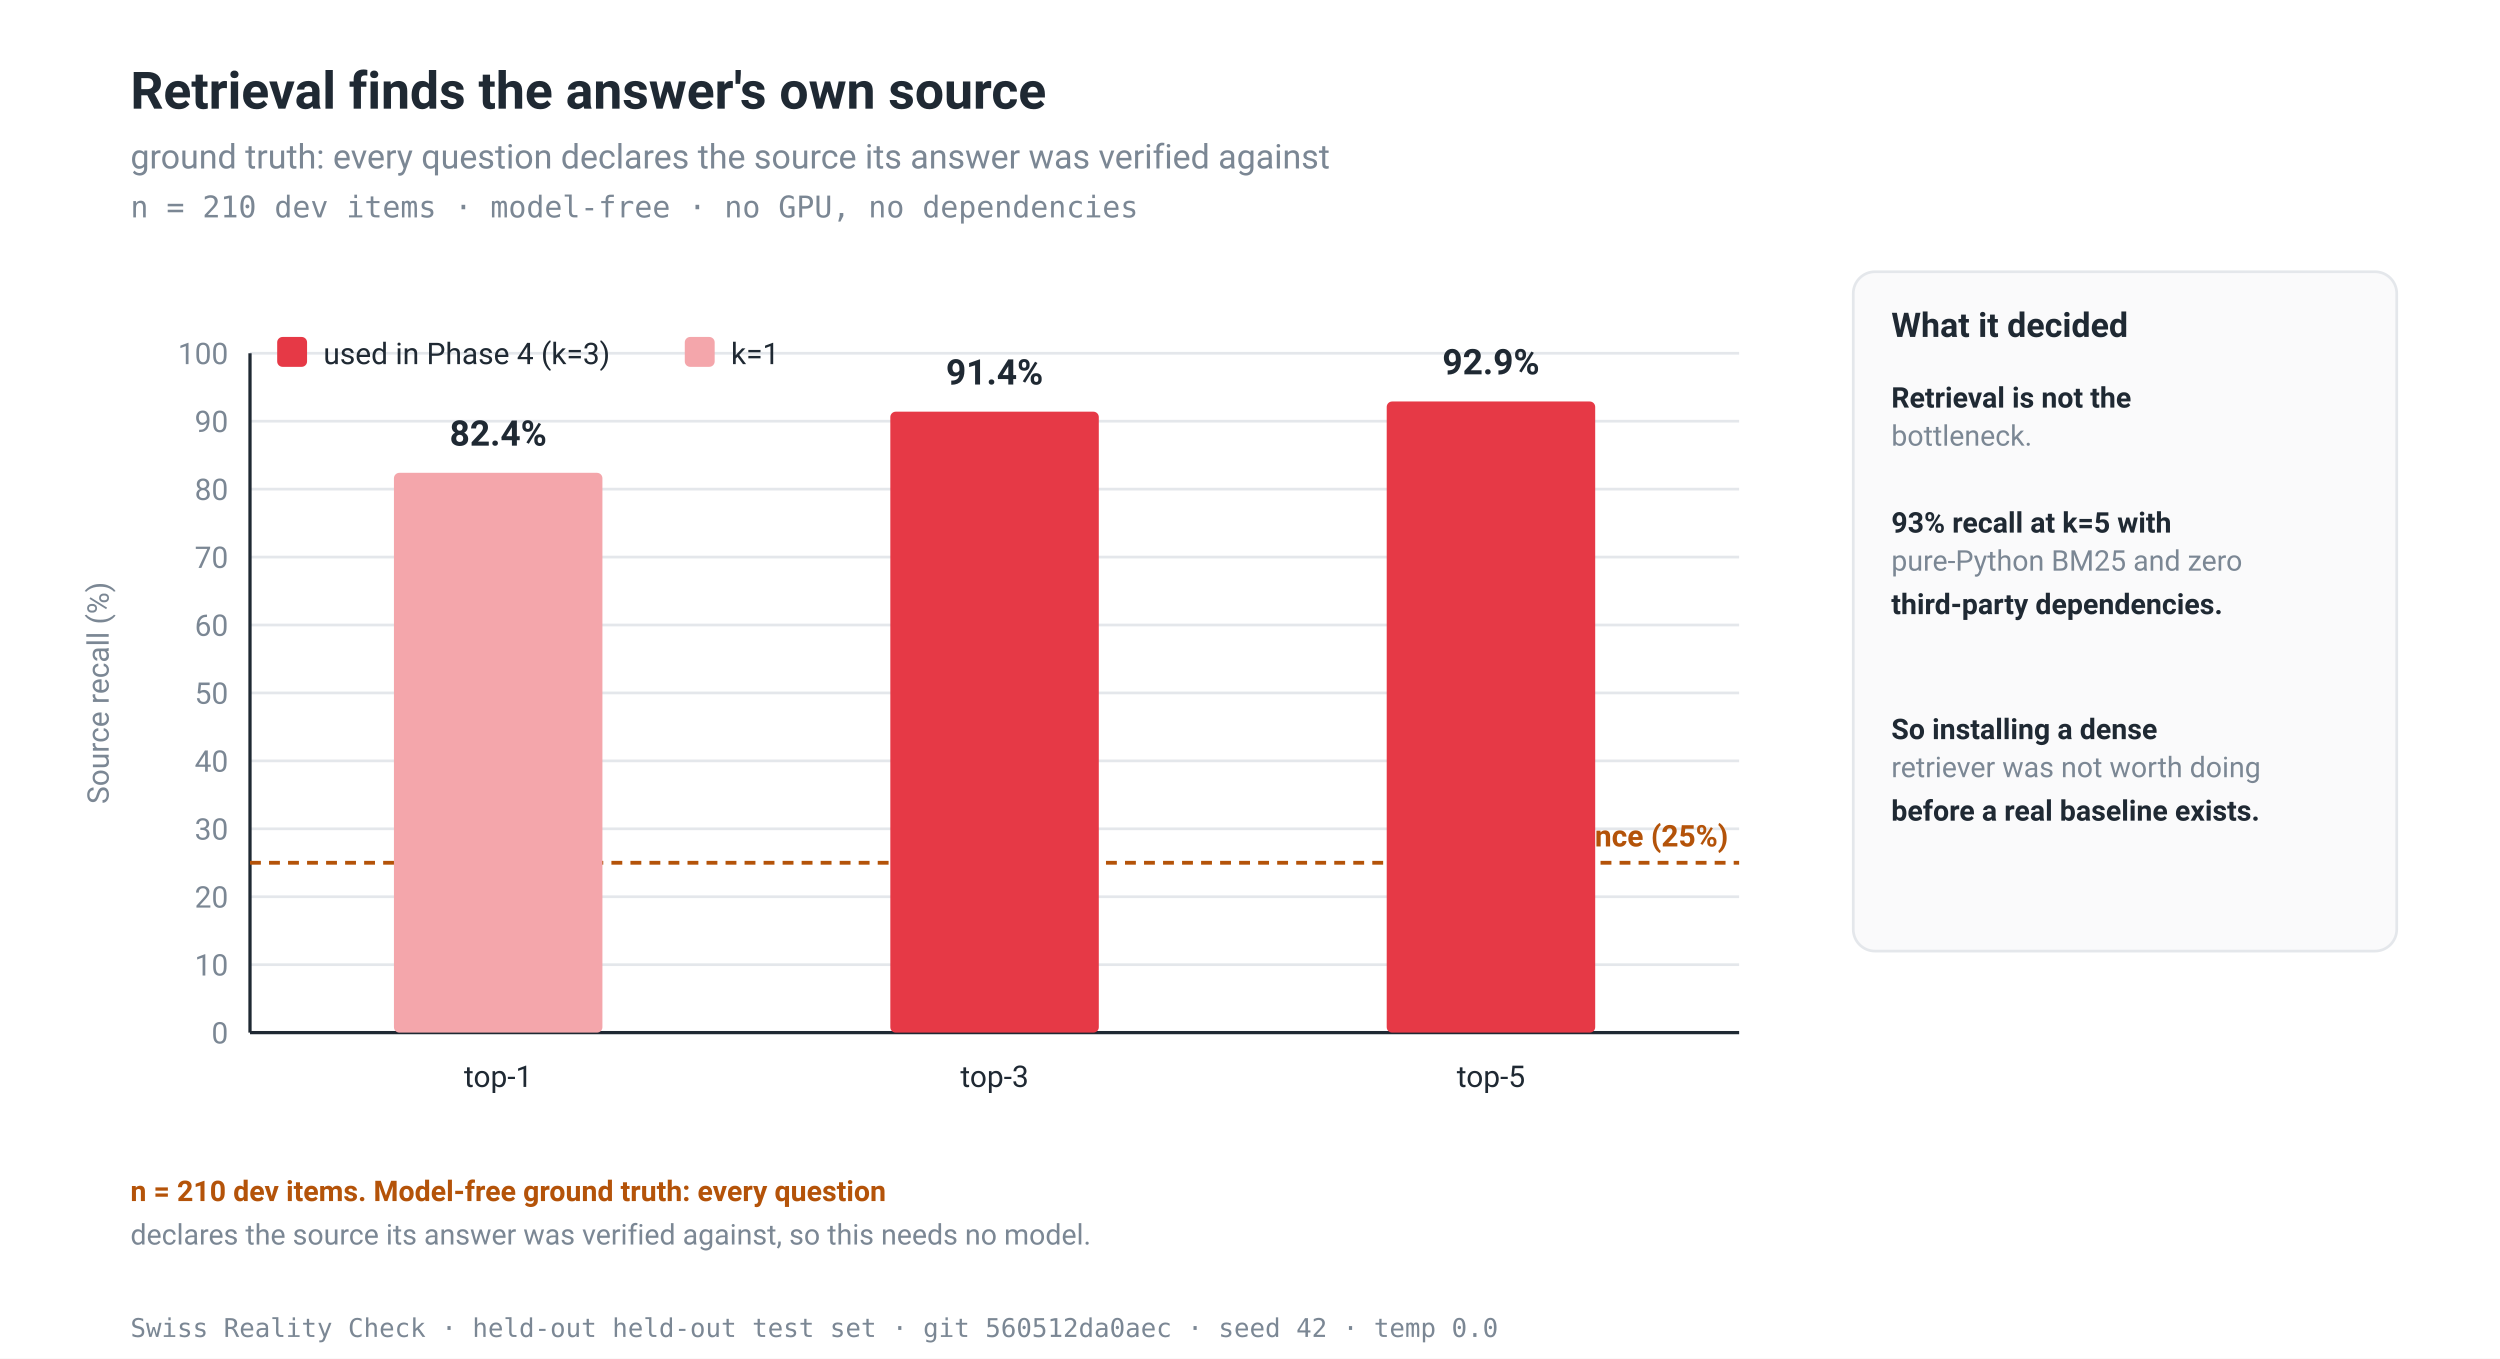
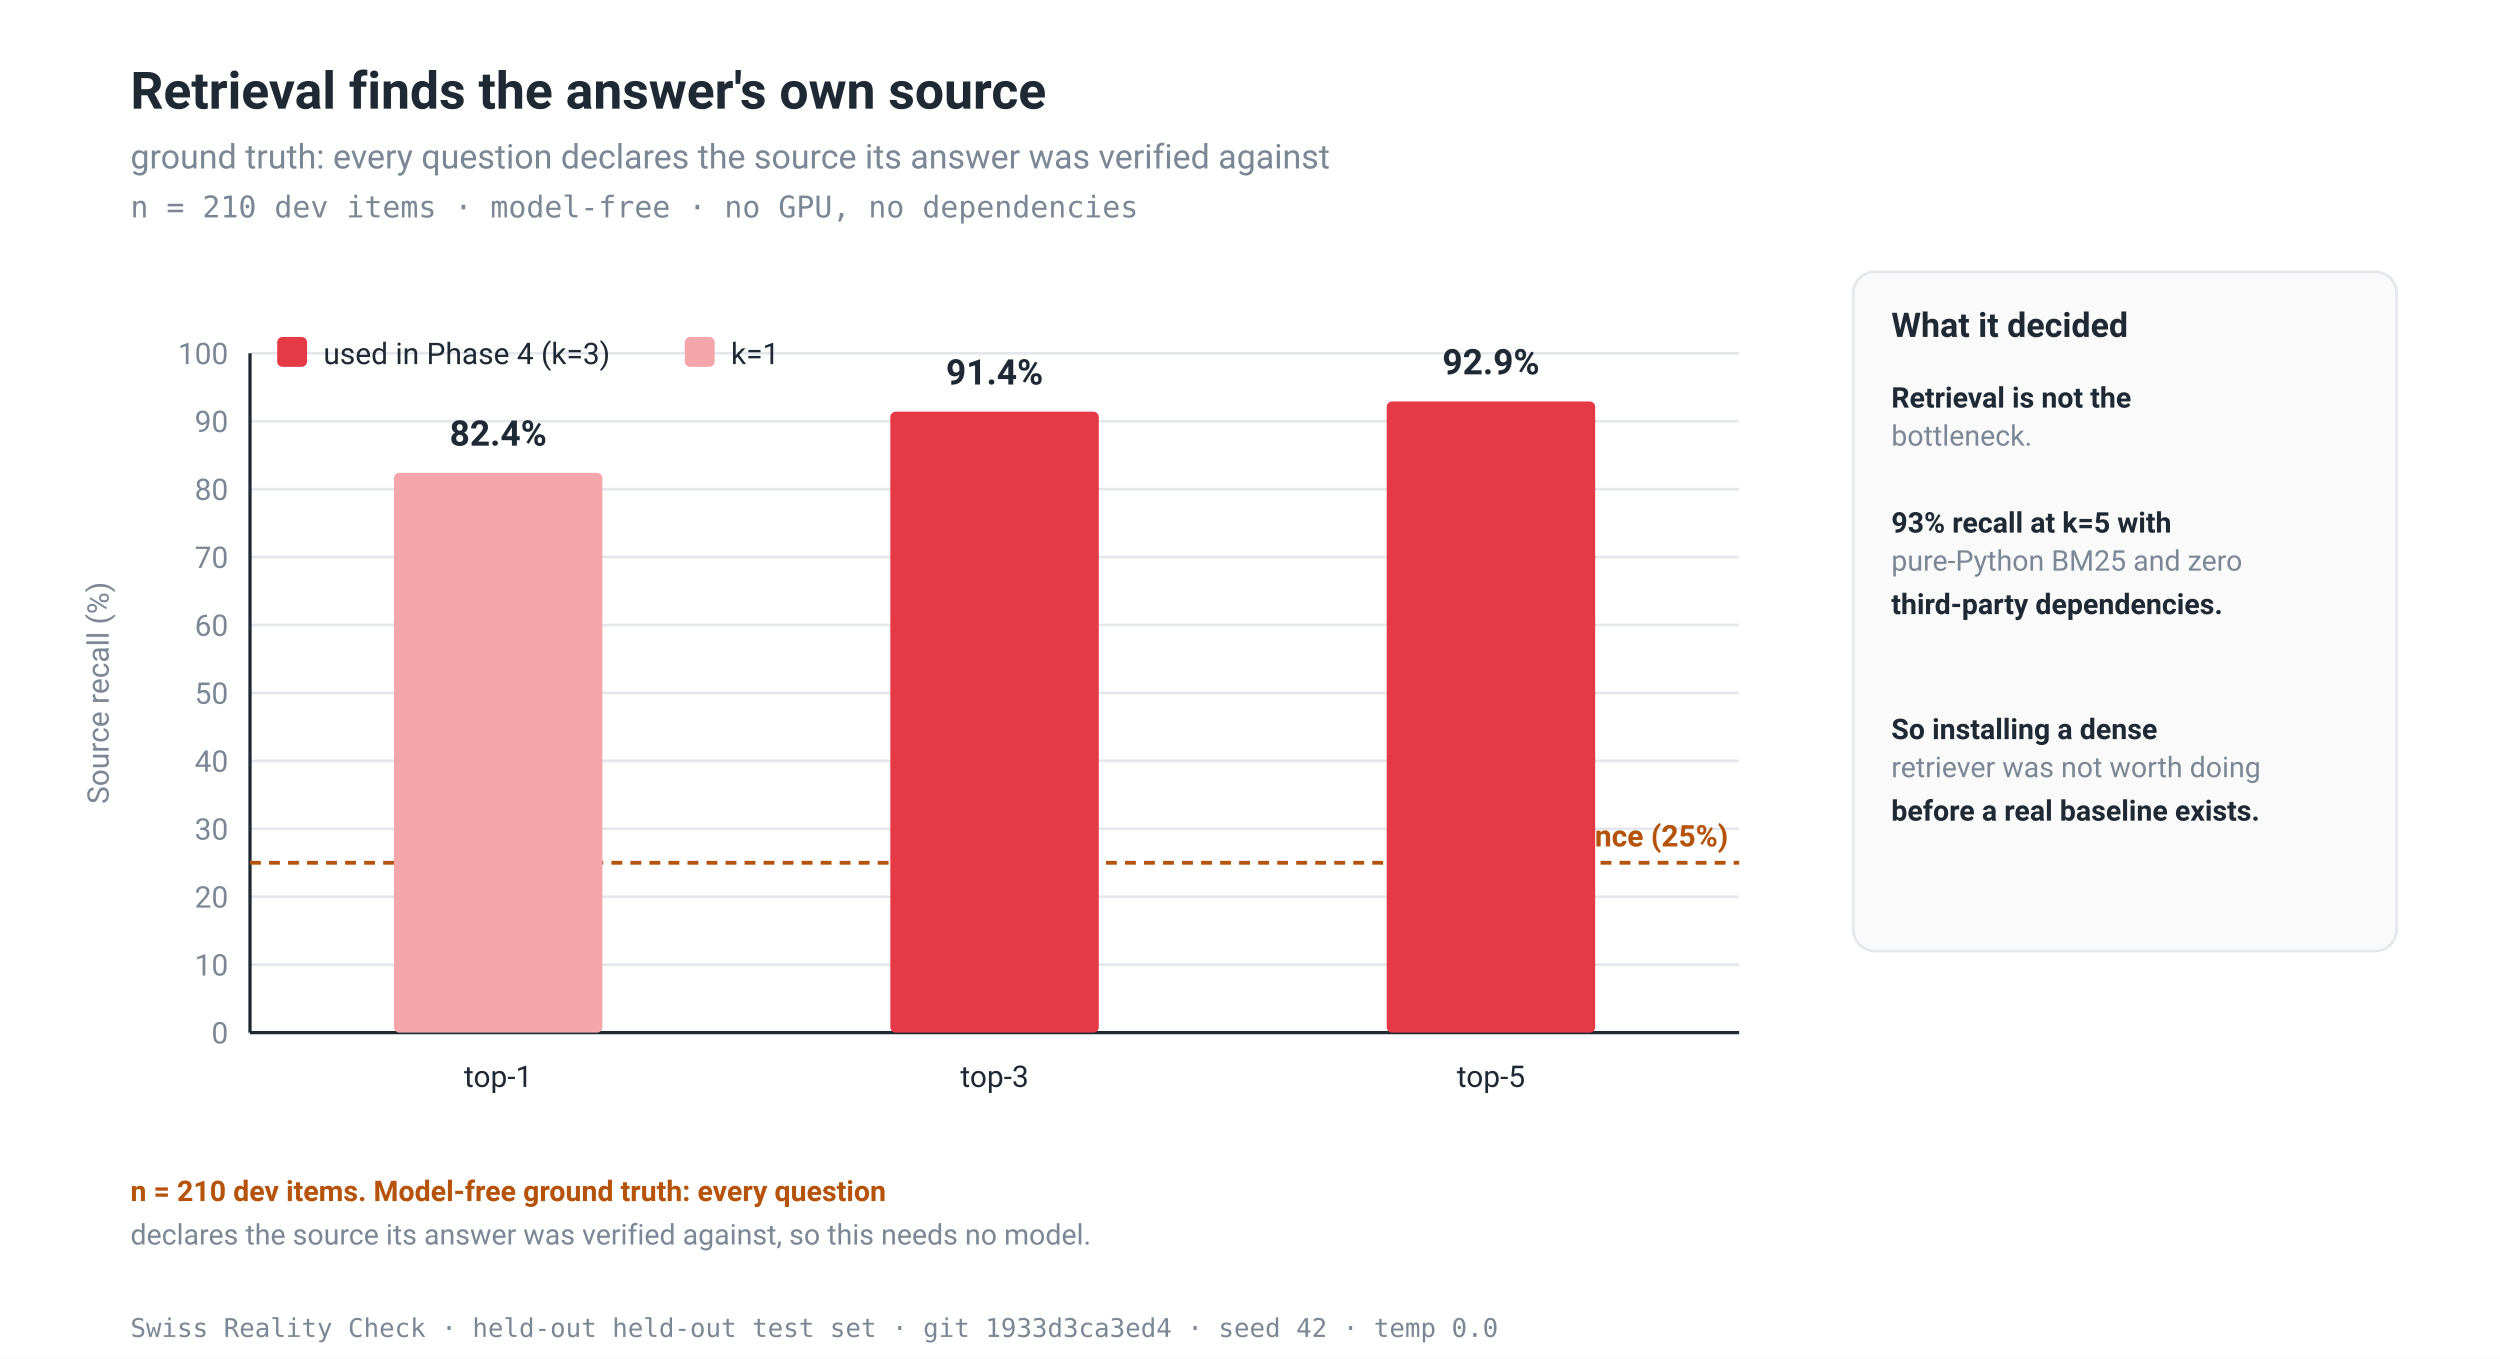
<svg xmlns="http://www.w3.org/2000/svg" width="920" height="500" viewBox="0 0 920 500" role="img" aria-labelledby="t" font-family="ui-sans-serif, -apple-system, 'Segoe UI', Roboto, 'Helvetica Neue', Arial, sans-serif">
  <rect width="920" height="500" fill="#FFFFFF" />
  <text x="48.00" y="40.00" font-family="ui-sans-serif, -apple-system, 'Segoe UI', Roboto, 'Helvetica Neue', Arial, sans-serif" font-size="19" fill="#1F2933" font-weight="bold" text-anchor="start" opacity="1.0" font-style="">Retrieval finds the answer's own source</text>
  <text x="48.00" y="62.00" font-family="ui-sans-serif, -apple-system, 'Segoe UI', Roboto, 'Helvetica Neue', Arial, sans-serif" font-size="12.5" fill="#7B8794" font-weight="normal" text-anchor="start" opacity="1.0" font-style="">ground truth: every question declares the source its answer was verified against</text>
  <text x="48.00" y="80.00" font-family="ui-monospace, SFMono-Regular, Menlo, Consolas, monospace" font-size="11" fill="#7B8794" font-weight="normal" text-anchor="start" opacity="1.0" font-style="">n = 210 dev items · model-free · no GPU, no dependencies</text>
  <line x1="92.00" y1="380.00" x2="640.00" y2="380.00" stroke="#E4E7EB" stroke-width="1" stroke-linecap="butt" />
  <text x="84.00" y="384.00" font-family="ui-sans-serif, -apple-system, 'Segoe UI', Roboto, 'Helvetica Neue', Arial, sans-serif" font-size="11" fill="#7B8794" font-weight="normal" text-anchor="end" opacity="1.0" font-style="">0</text>
  <line x1="92.00" y1="355.00" x2="640.00" y2="355.00" stroke="#E4E7EB" stroke-width="1" stroke-linecap="butt" />
  <text x="84.00" y="359.00" font-family="ui-sans-serif, -apple-system, 'Segoe UI', Roboto, 'Helvetica Neue', Arial, sans-serif" font-size="11" fill="#7B8794" font-weight="normal" text-anchor="end" opacity="1.0" font-style="">10</text>
  <line x1="92.00" y1="330.00" x2="640.00" y2="330.00" stroke="#E4E7EB" stroke-width="1" stroke-linecap="butt" />
  <text x="84.00" y="334.00" font-family="ui-sans-serif, -apple-system, 'Segoe UI', Roboto, 'Helvetica Neue', Arial, sans-serif" font-size="11" fill="#7B8794" font-weight="normal" text-anchor="end" opacity="1.0" font-style="">20</text>
  <line x1="92.00" y1="305.00" x2="640.00" y2="305.00" stroke="#E4E7EB" stroke-width="1" stroke-linecap="butt" />
  <text x="84.00" y="309.00" font-family="ui-sans-serif, -apple-system, 'Segoe UI', Roboto, 'Helvetica Neue', Arial, sans-serif" font-size="11" fill="#7B8794" font-weight="normal" text-anchor="end" opacity="1.0" font-style="">30</text>
  <line x1="92.00" y1="280.00" x2="640.00" y2="280.00" stroke="#E4E7EB" stroke-width="1" stroke-linecap="butt" />
  <text x="84.00" y="284.00" font-family="ui-sans-serif, -apple-system, 'Segoe UI', Roboto, 'Helvetica Neue', Arial, sans-serif" font-size="11" fill="#7B8794" font-weight="normal" text-anchor="end" opacity="1.0" font-style="">40</text>
  <line x1="92.00" y1="255.00" x2="640.00" y2="255.00" stroke="#E4E7EB" stroke-width="1" stroke-linecap="butt" />
  <text x="84.00" y="259.00" font-family="ui-sans-serif, -apple-system, 'Segoe UI', Roboto, 'Helvetica Neue', Arial, sans-serif" font-size="11" fill="#7B8794" font-weight="normal" text-anchor="end" opacity="1.0" font-style="">50</text>
  <line x1="92.00" y1="230.00" x2="640.00" y2="230.00" stroke="#E4E7EB" stroke-width="1" stroke-linecap="butt" />
  <text x="84.00" y="234.00" font-family="ui-sans-serif, -apple-system, 'Segoe UI', Roboto, 'Helvetica Neue', Arial, sans-serif" font-size="11" fill="#7B8794" font-weight="normal" text-anchor="end" opacity="1.0" font-style="">60</text>
  <line x1="92.00" y1="205.00" x2="640.00" y2="205.00" stroke="#E4E7EB" stroke-width="1" stroke-linecap="butt" />
  <text x="84.00" y="209.00" font-family="ui-sans-serif, -apple-system, 'Segoe UI', Roboto, 'Helvetica Neue', Arial, sans-serif" font-size="11" fill="#7B8794" font-weight="normal" text-anchor="end" opacity="1.0" font-style="">70</text>
  <line x1="92.00" y1="180.00" x2="640.00" y2="180.00" stroke="#E4E7EB" stroke-width="1" stroke-linecap="butt" />
  <text x="84.00" y="184.00" font-family="ui-sans-serif, -apple-system, 'Segoe UI', Roboto, 'Helvetica Neue', Arial, sans-serif" font-size="11" fill="#7B8794" font-weight="normal" text-anchor="end" opacity="1.0" font-style="">80</text>
  <line x1="92.00" y1="155.00" x2="640.00" y2="155.00" stroke="#E4E7EB" stroke-width="1" stroke-linecap="butt" />
  <text x="84.00" y="159.00" font-family="ui-sans-serif, -apple-system, 'Segoe UI', Roboto, 'Helvetica Neue', Arial, sans-serif" font-size="11" fill="#7B8794" font-weight="normal" text-anchor="end" opacity="1.0" font-style="">90</text>
  <line x1="92.00" y1="130.00" x2="640.00" y2="130.00" stroke="#E4E7EB" stroke-width="1" stroke-linecap="butt" />
  <text x="84.00" y="134.00" font-family="ui-sans-serif, -apple-system, 'Segoe UI', Roboto, 'Helvetica Neue', Arial, sans-serif" font-size="11" fill="#7B8794" font-weight="normal" text-anchor="end" opacity="1.0" font-style="">100</text>
  <line x1="92.00" y1="130.00" x2="92.00" y2="380.00" stroke="#1F2933" stroke-width="1.2" stroke-linecap="butt" />
  <line x1="92.00" y1="380.00" x2="640.00" y2="380.00" stroke="#1F2933" stroke-width="1.2" stroke-linecap="butt" />
  <text x="40.00" y="255.00" font-family="ui-sans-serif, -apple-system, 'Segoe UI', Roboto, 'Helvetica Neue', Arial, sans-serif" font-size="11" fill="#7B8794" font-weight="normal" text-anchor="middle" transform="rotate(-90 40.00 255.00)">Source recall (%)</text>
  <line x1="92.00" y1="317.50" x2="640.00" y2="317.50" stroke="#B45309" stroke-width="1.4" stroke-linecap="butt" stroke-dasharray="4 3" />
  <text x="636.00" y="311.50" font-family="ui-sans-serif, -apple-system, 'Segoe UI', Roboto, 'Helvetica Neue', Arial, sans-serif" font-size="11" fill="#B45309" font-weight="bold" text-anchor="end" opacity="1.0" font-style="">chance (25%)</text>
  <rect x="144.97" y="174.00" width="76.72" height="206.00" rx="2" fill="#F4A6AB" stroke="none" stroke-width="1.4" opacity="1.0" />
  <text x="183.33" y="164.00" font-family="ui-sans-serif, -apple-system, 'Segoe UI', Roboto, 'Helvetica Neue', Arial, sans-serif" font-size="13" fill="#1F2933" font-weight="bold" text-anchor="middle" opacity="1.0" font-style="">82.4%</text>
  <rect x="327.64" y="151.50" width="76.72" height="228.50" rx="2" fill="#E63946" stroke="none" stroke-width="1.4" opacity="1.0" />
  <text x="366.00" y="141.50" font-family="ui-sans-serif, -apple-system, 'Segoe UI', Roboto, 'Helvetica Neue', Arial, sans-serif" font-size="13" fill="#1F2933" font-weight="bold" text-anchor="middle" opacity="1.0" font-style="">91.4%</text>
  <rect x="510.31" y="147.75" width="76.72" height="232.25" rx="2" fill="#E63946" stroke="none" stroke-width="1.4" opacity="1.0" />
  <text x="548.67" y="137.75" font-family="ui-sans-serif, -apple-system, 'Segoe UI', Roboto, 'Helvetica Neue', Arial, sans-serif" font-size="13" fill="#1F2933" font-weight="bold" text-anchor="middle" opacity="1.0" font-style="">92.9%</text>
  <text x="183.33" y="400.00" font-family="ui-sans-serif, -apple-system, 'Segoe UI', Roboto, 'Helvetica Neue', Arial, sans-serif" font-size="11" fill="#1F2933" font-weight="normal" text-anchor="middle" opacity="1.0" font-style="">top-1</text>
  <text x="366.00" y="400.00" font-family="ui-sans-serif, -apple-system, 'Segoe UI', Roboto, 'Helvetica Neue', Arial, sans-serif" font-size="11" fill="#1F2933" font-weight="normal" text-anchor="middle" opacity="1.0" font-style="">top-3</text>
  <text x="548.67" y="400.00" font-family="ui-sans-serif, -apple-system, 'Segoe UI', Roboto, 'Helvetica Neue', Arial, sans-serif" font-size="11" fill="#1F2933" font-weight="normal" text-anchor="middle" opacity="1.0" font-style="">top-5</text>
  <rect x="102.00" y="124.00" width="11.00" height="11.00" rx="2" fill="#E63946" stroke="none" stroke-width="1" opacity="1.0" />
  <text x="119.00" y="134.00" font-family="ui-sans-serif, -apple-system, 'Segoe UI', Roboto, 'Helvetica Neue', Arial, sans-serif" font-size="11" fill="#1F2933" font-weight="normal" text-anchor="start" opacity="1.0" font-style="">used in Phase 4 (k=3)</text>
  <rect x="252.00" y="124.00" width="11.00" height="11.00" rx="2" fill="#F4A6AB" stroke="none" stroke-width="1" opacity="1.0" />
  <text x="269.00" y="134.00" font-family="ui-sans-serif, -apple-system, 'Segoe UI', Roboto, 'Helvetica Neue', Arial, sans-serif" font-size="11" fill="#1F2933" font-weight="normal" text-anchor="start" opacity="1.0" font-style="">k=1</text>
  <rect x="682.00" y="100.00" width="200.00" height="250.00" rx="8" fill="#FAFAFB" stroke="#E4E7EB" stroke-width="1" opacity="1.0" />
  <text x="696.00" y="124.00" font-family="ui-sans-serif, -apple-system, 'Segoe UI', Roboto, 'Helvetica Neue', Arial, sans-serif" font-size="12.5" fill="#1F2933" font-weight="bold" text-anchor="start" opacity="1.0" font-style="">What it decided</text>
  <text x="696.00" y="150.00" font-family="ui-sans-serif, -apple-system, 'Segoe UI', Roboto, 'Helvetica Neue', Arial, sans-serif" font-size="10.5" fill="#1F2933" font-weight="bold" text-anchor="start" opacity="1.0" font-style="">Retrieval is not the</text>
  <text x="696.00" y="164.00" font-family="ui-sans-serif, -apple-system, 'Segoe UI', Roboto, 'Helvetica Neue', Arial, sans-serif" font-size="10.5" fill="#7B8794" font-weight="normal" text-anchor="start" opacity="1.0" font-style="">bottleneck.</text>
  <text x="696.00" y="196.00" font-family="ui-sans-serif, -apple-system, 'Segoe UI', Roboto, 'Helvetica Neue', Arial, sans-serif" font-size="10.5" fill="#1F2933" font-weight="bold" text-anchor="start" opacity="1.0" font-style="">93% recall at k=5 with</text>
  <text x="696.00" y="210.00" font-family="ui-sans-serif, -apple-system, 'Segoe UI', Roboto, 'Helvetica Neue', Arial, sans-serif" font-size="10.5" fill="#7B8794" font-weight="normal" text-anchor="start" opacity="1.0" font-style="">pure-Python BM25 and zero</text>
  <text x="696.00" y="226.00" font-family="ui-sans-serif, -apple-system, 'Segoe UI', Roboto, 'Helvetica Neue', Arial, sans-serif" font-size="10.5" fill="#1F2933" font-weight="bold" text-anchor="start" opacity="1.0" font-style="">third-party dependencies.</text>
  <text x="696.00" y="272.00" font-family="ui-sans-serif, -apple-system, 'Segoe UI', Roboto, 'Helvetica Neue', Arial, sans-serif" font-size="10.5" fill="#1F2933" font-weight="bold" text-anchor="start" opacity="1.0" font-style="">So installing a dense</text>
  <text x="696.00" y="286.00" font-family="ui-sans-serif, -apple-system, 'Segoe UI', Roboto, 'Helvetica Neue', Arial, sans-serif" font-size="10.5" fill="#7B8794" font-weight="normal" text-anchor="start" opacity="1.0" font-style="">retriever was not worth doing</text>
  <text x="696.00" y="302.00" font-family="ui-sans-serif, -apple-system, 'Segoe UI', Roboto, 'Helvetica Neue', Arial, sans-serif" font-size="10.5" fill="#1F2933" font-weight="bold" text-anchor="start" opacity="1.0" font-style="">before a real baseline exists.</text>
  <text x="48.00" y="442.00" font-family="ui-sans-serif, -apple-system, 'Segoe UI', Roboto, 'Helvetica Neue', Arial, sans-serif" font-size="10.5" fill="#B45309" font-weight="bold" text-anchor="start" opacity="1.0" font-style="">n = 210 dev items. Model-free ground truth: every question</text>
  <text x="48.00" y="458.00" font-family="ui-sans-serif, -apple-system, 'Segoe UI', Roboto, 'Helvetica Neue', Arial, sans-serif" font-size="10.5" fill="#7B8794" font-weight="normal" text-anchor="start" opacity="1.0" font-style="">declares the source its answer was verified against, so this needs no model.</text>
-   <text x="48.00" y="492.00" font-family="ui-monospace, SFMono-Regular, Menlo, Consolas, monospace" font-size="9.5" fill="#7B8794" font-weight="normal" text-anchor="start" opacity="1.0" font-style="">Swiss Reality Check · held-out held-out test set · git 560512da0aec · seed 42 · temp 0.0</text>
+   <text x="48.00" y="492.00" font-family="ui-monospace, SFMono-Regular, Menlo, Consolas, monospace" font-size="9.5" fill="#7B8794" font-weight="normal" text-anchor="start" opacity="1.0" font-style="">Swiss Reality Check · held-out held-out test set · git 1933d3ca3ed4 · seed 42 · temp 0.0</text>
</svg>
